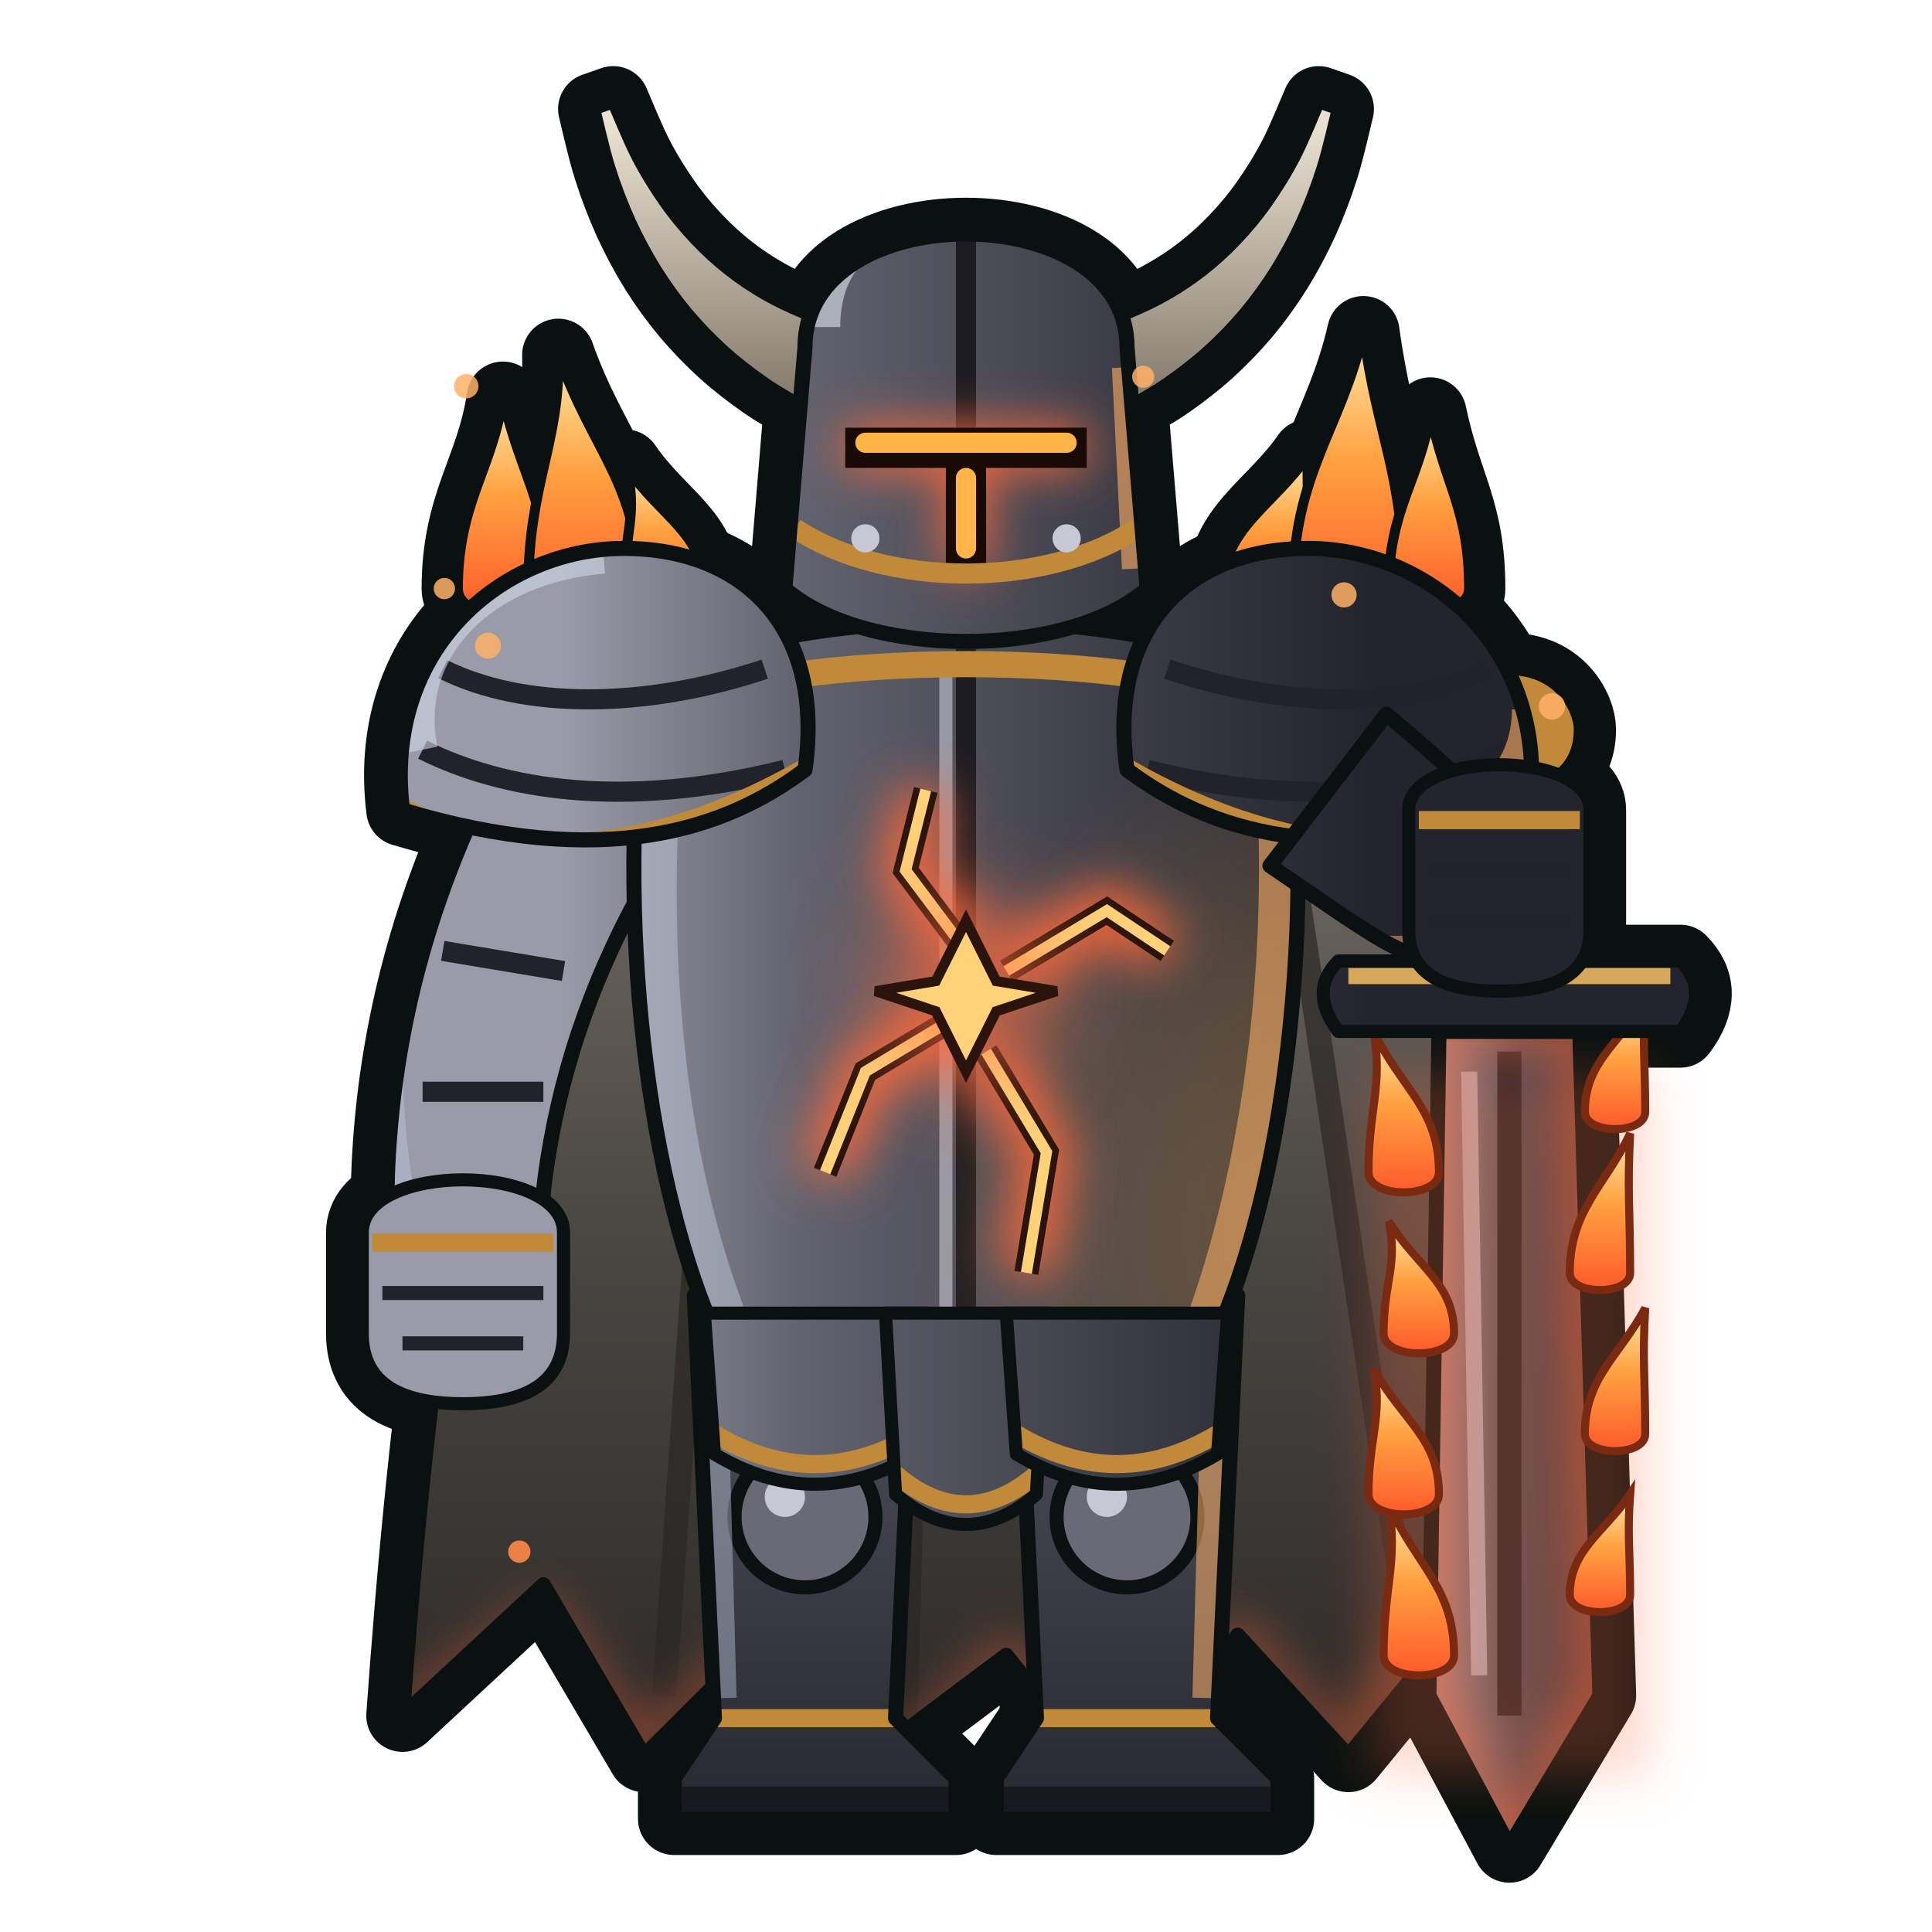
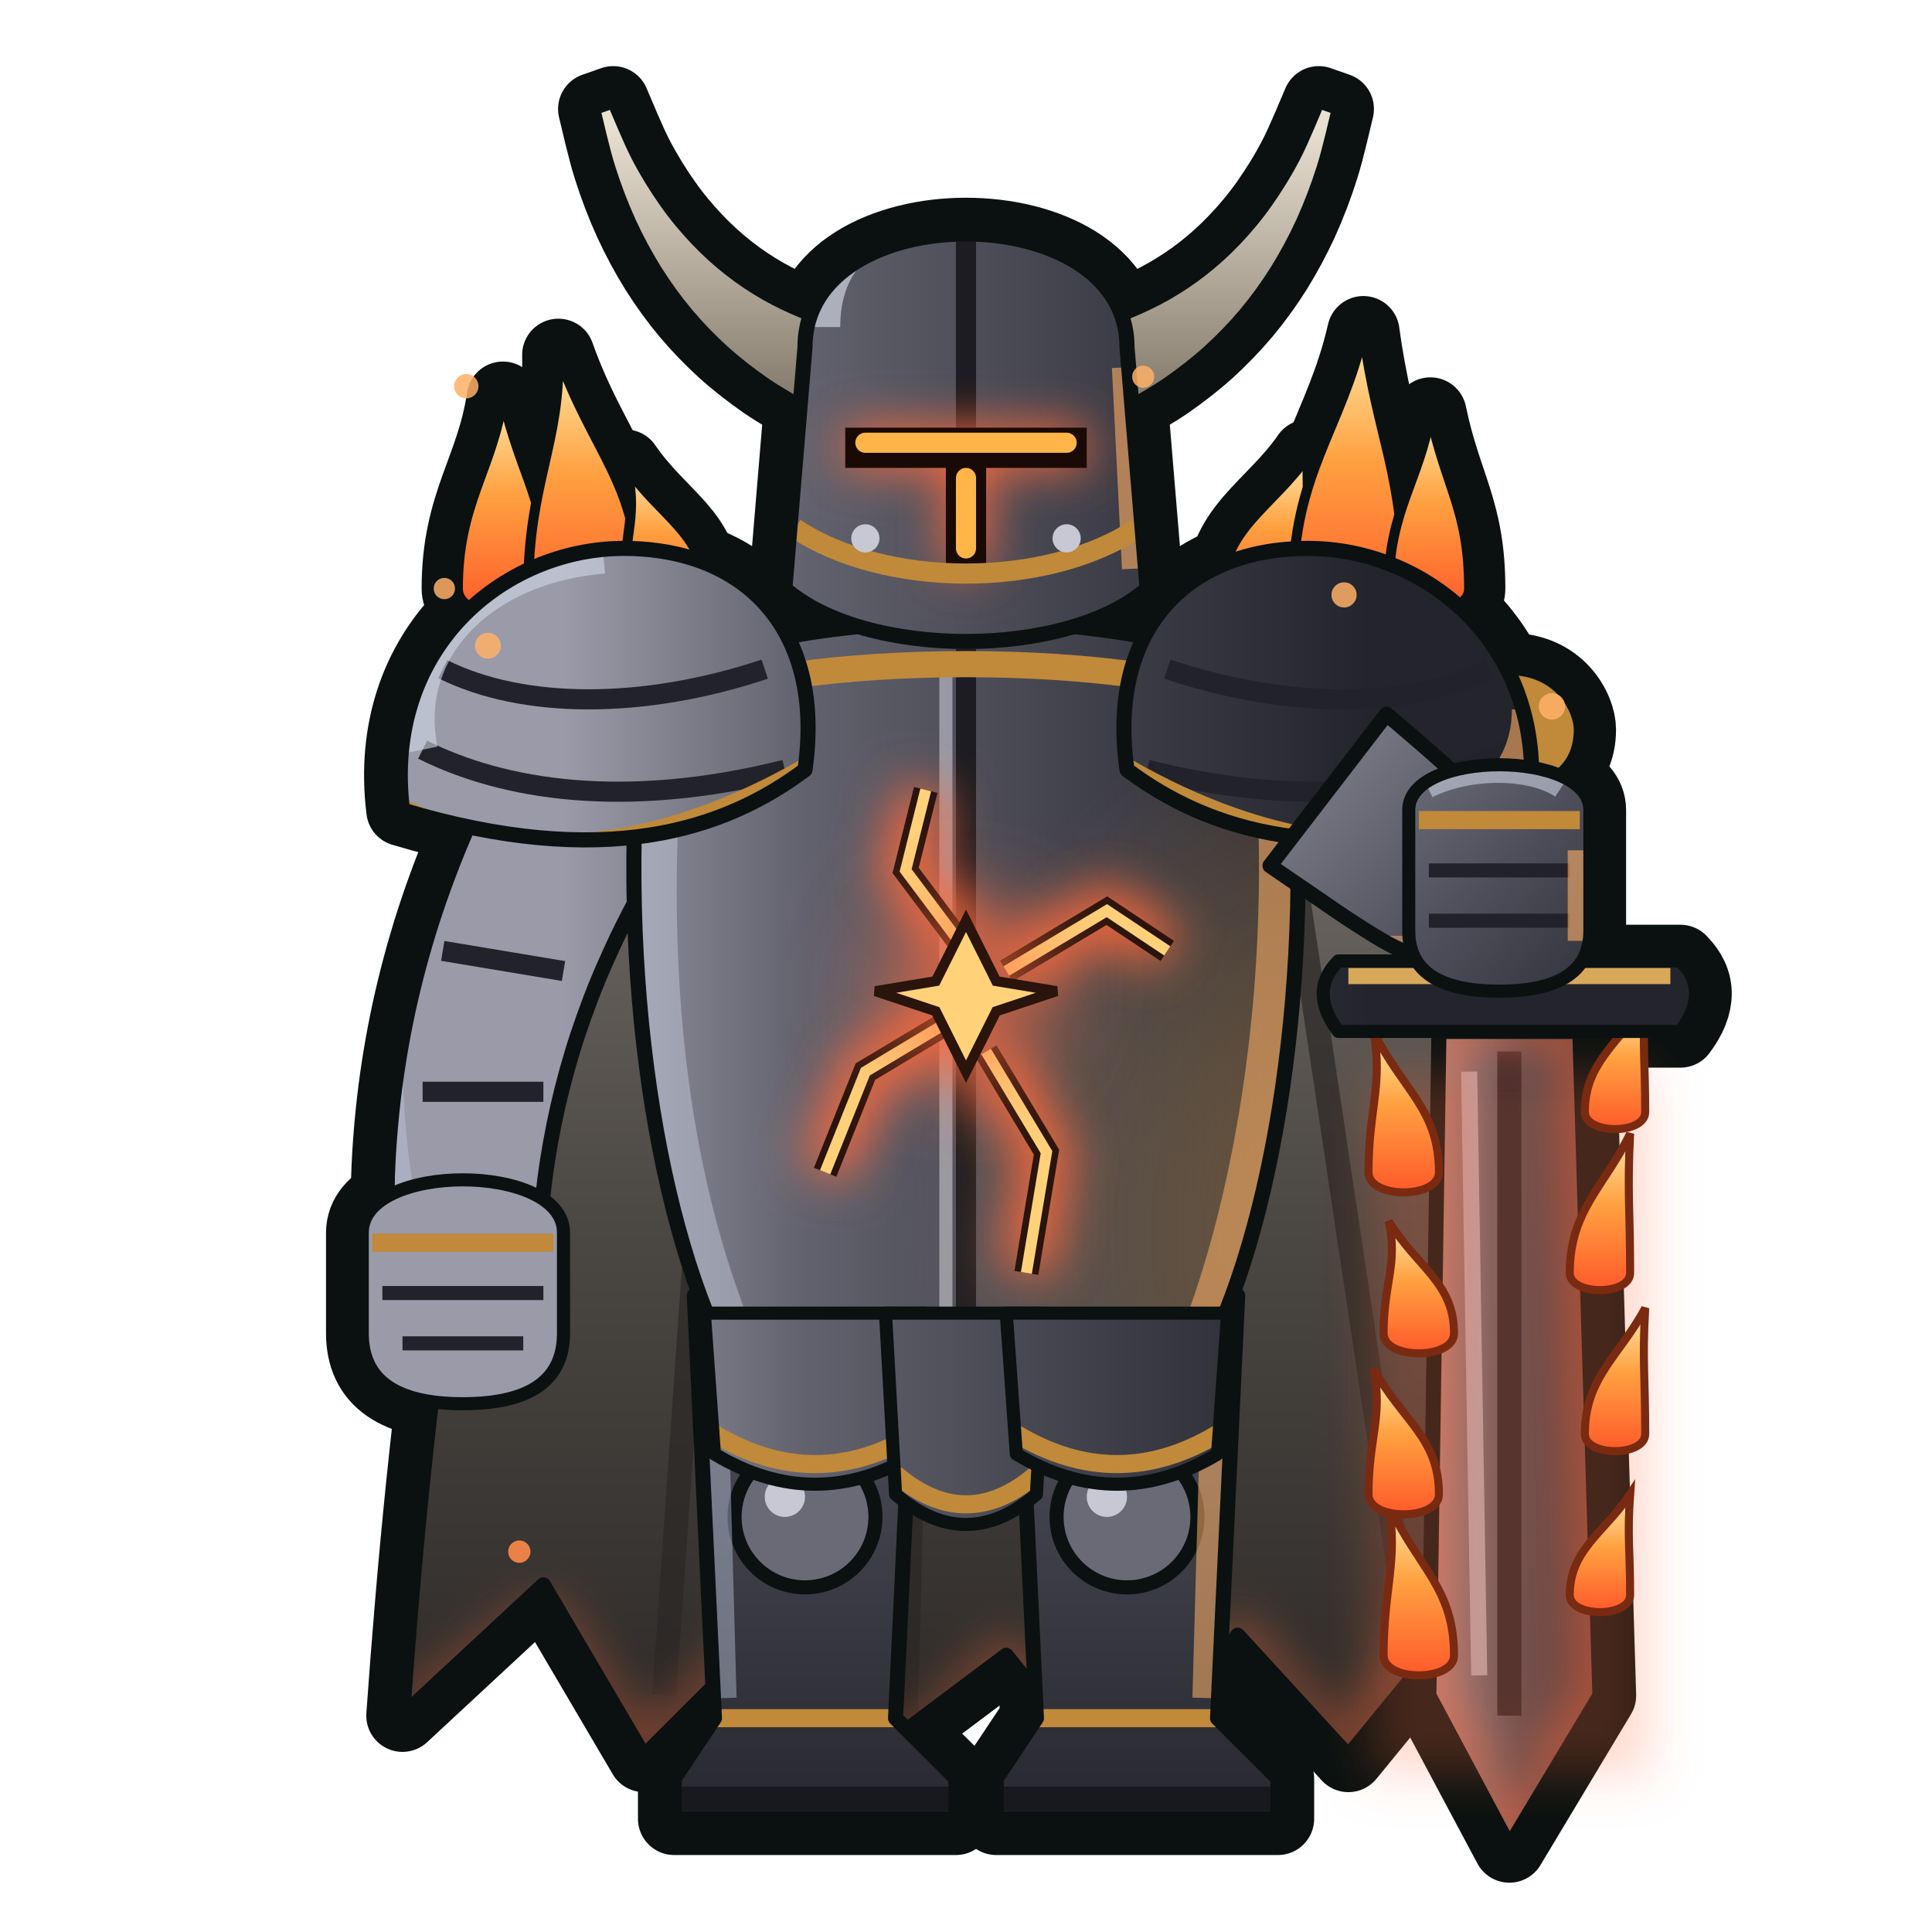
<svg xmlns="http://www.w3.org/2000/svg" viewBox="0 0 192 192" width="192" height="192">
  <defs>
    <linearGradient id="ba1-iron" gradientUnits="userSpaceOnUse" x1="56" y1="0" x2="136" y2="0">
      <stop offset="0" stop-color="#9a9aa8" />
      <stop offset="0.3" stop-color="#62626e" />
      <stop offset="0.7" stop-color="#3c3c46" />
      <stop offset="1" stop-color="#24242c" />
    </linearGradient>
    <linearGradient id="ba1-ironv" gradientUnits="userSpaceOnUse" x1="0" y1="120" x2="0" y2="182">
      <stop offset="0" stop-color="#5a5a66" />
      <stop offset="1" stop-color="#26262e" />
+     </linearGradient>
+     <linearGradient id="ba1-gaunt" gradientUnits="userSpaceOnUse" x1="132" y1="72" x2="160" y2="98">
+       <stop offset="0" stop-color="#7a7a86" />
+       <stop offset="0.55" stop-color="#4e4e5a" />
+       <stop offset="1" stop-color="#2e2e38" />
    </linearGradient>
    <linearGradient id="ba1-cloak" gradientUnits="userSpaceOnUse" x1="0" y1="60" x2="0" y2="176">
      <stop offset="0" stop-color="#7c7772" />
      <stop offset="0.5" stop-color="#4c4844" />
      <stop offset="1" stop-color="#2a2725" />
    </linearGradient>
    <linearGradient id="ba1-blade" gradientUnits="userSpaceOnUse" x1="142" y1="0" x2="160" y2="0">
      <stop offset="0" stop-color="#8c8c98" />
      <stop offset="0.5" stop-color="#4a4a54" />
      <stop offset="1" stop-color="#2a2a32" />
    </linearGradient>
    <linearGradient id="ba1-fire" gradientUnits="userSpaceOnUse" x1="0" y1="0" x2="0" y2="-1">
      <stop offset="0" stop-color="#ff6b3d" />
      <stop offset="0.6" stop-color="#ffa040" />
      <stop offset="1" stop-color="#ffe08a" />
    </linearGradient>
    <linearGradient id="ba1-horn" gradientUnits="userSpaceOnUse" x1="0" y1="10" x2="0" y2="40">
      <stop offset="0" stop-color="#e8e0d0" />
      <stop offset="1" stop-color="#7a7062" />
    </linearGradient>
    <radialGradient id="ba1-warm" gradientUnits="userSpaceOnUse" cx="150" cy="120" r="60">
      <stop offset="0" stop-color="#ffb547" stop-opacity="0.45" />
      <stop offset="1" stop-color="#ffb547" stop-opacity="0" />
    </radialGradient>
    <filter id="ba1-glow" x="-60%" y="-60%" width="220%" height="220%">
      <feGaussianBlur stdDeviation="2.4" />
    </filter>
    <filter id="ba1-glow2" x="-60%" y="-60%" width="220%" height="220%">
      <feGaussianBlur stdDeviation="5" />
    </filter>
    <linearGradient id="ba1-fl" x1="0" y1="1" x2="0" y2="0">
      <stop offset="0" stop-color="#ff5a2a" />
      <stop offset="0.55" stop-color="#ffa040" />
      <stop offset="1" stop-color="#ffe9a8" />
    </linearGradient>
  </defs>
  <g>
    <path d="M 58 66 L 134 66 C 146 100 150 140 152 166 L 143 161 L 134 172 L 123 160 L 112 177 L 100 162 L 88 171 L 76 160 L 64 172 L 54 155 L 40 168 C 42 140 46 100 58 66 Z" transform="translate(0 2.5) rotate(0 96 170)" fill="#0a1110" stroke="#0a1110" stroke-width="7.2" stroke-linejoin="round" stroke-linecap="round" />
    <path d="M 143 100 L 157 100 L 159 166 L 150 181 L 142 166 Z" transform="translate(0 2.5) rotate(0 96 170)" fill="#0a1110" stroke="#0a1110" stroke-width="7.2" stroke-linejoin="round" stroke-linecap="round" />
    <path d="M 133 93 L 167 93 Q 170 96 167 100 L 133 100 Q 130 96 133 93 Z" transform="translate(0 2.5) rotate(0 96 170)" fill="#0a1110" stroke="#0a1110" stroke-width="7.2" stroke-linejoin="round" stroke-linecap="round" />
    <path d="M 147 74 L 153 74 L 153 93 L 147 93 Z" transform="translate(0 2.5) rotate(0 96 170)" fill="#0a1110" stroke="#0a1110" stroke-width="7.2" stroke-linejoin="round" stroke-linecap="round" />
    <path d="M 150 64 C 155 64 157 68 157 70 C 157 74 154 76 150 76 C 146 76 143 74 143 70 C 143 68 145 64 150 64 Z" transform="translate(0 2.5) rotate(0 96 170)" fill="#0a1110" stroke="#0a1110" stroke-width="7.2" stroke-linejoin="round" stroke-linecap="round" />
    <path d="M 69 128 L 91 128 L 89 170 L 95 176 L 95 180 L 67 180 L 67 176 L 71 170 Z" transform="translate(0 0.75)" fill="#0a1110" stroke="#0a1110" stroke-width="7.2" stroke-linejoin="round" stroke-linecap="round" />
    <path d="M 101 128 L 123 128 L 121 170 L 127 176 L 127 180 L 99 180 L 99 176 L 103 170 Z" transform="translate(0 0.75)" fill="#0a1110" stroke="#0a1110" stroke-width="7.2" stroke-linejoin="round" stroke-linecap="round" />
    <path d="M 51.72 69.34 C 50.99 70.76 48.64 74.96 47.31 77.87 C 45.97 80.78 44.74 83.82 43.7 86.79 C 42.66 89.76 41.79 92.73 41.07 95.69 C 40.35 98.65 39.79 101.6 39.37 104.54 C 38.95 107.48 38.68 110.46 38.54 113.31 C 38.4 116.17 38.51 120.28 38.51 121.68 L 53.49 122.32 C 53.6 121.05 53.82 117.16 54.15 114.69 C 54.47 112.21 54.9 109.86 55.44 107.46 C 55.99 105.06 56.64 102.69 57.43 100.31 C 58.22 97.94 59.11 95.57 60.16 93.21 C 61.2 90.85 62.32 88.55 63.67 86.13 C 65.03 83.71 67.51 79.91 68.28 78.66 Z" transform="translate(0 2.5) rotate(0 96 170)" fill="#0a1110" stroke="#0a1110" stroke-width="7.2" stroke-linejoin="round" stroke-linecap="round" />
    <path d="M 36 120 C 36 113 56 113 56 120 L 56 130 Q 56 137 46 137 Q 36 137 36 130 Z" transform="translate(0 2.5) rotate(0 96 170)" fill="#0a1110" stroke="#0a1110" stroke-width="7.2" stroke-linejoin="round" stroke-linecap="round" />
    <path d="M 64 66 C 61 92 65 118 72 132 L 120 132 C 127 118 131 92 128 66 C 116 57 76 57 64 66 Z" transform="translate(0 2.5) rotate(0 96 170)" fill="#0a1110" stroke="#0a1110" stroke-width="7.2" stroke-linejoin="round" stroke-linecap="round" />
    <path d="M 70 128 L 92 128 L 91 142 Q 81 148 71 142 Z" transform="translate(0 2.5) rotate(0 96 170)" fill="#0a1110" stroke="#0a1110" stroke-width="7.2" stroke-linejoin="round" stroke-linecap="round" />
    <path d="M 88 128 L 104 128 L 103 146 Q 96 152 89 146 Z" transform="translate(0 2.5) rotate(0 96 170)" fill="#0a1110" stroke="#0a1110" stroke-width="7.2" stroke-linejoin="round" stroke-linecap="round" />
    <path d="M 100 128 L 122 128 L 121 142 Q 111 148 101 142 Z" transform="translate(0 2.5) rotate(0 96 170)" fill="#0a1110" stroke="#0a1110" stroke-width="7.2" stroke-linejoin="round" stroke-linecap="round" />
    <path d="M 45.5 56 C 45.5 47.46 48.91 44.24 49.98 37.03 C 51.79 44.99 54.5 47.46 54.5 56 C 54.5 59.42 45.5 59.42 45.5 56 Z" transform="translate(0 2.5) rotate(0 96 170)" fill="#0a1110" stroke="#0a1110" stroke-width="7.2" stroke-linejoin="round" stroke-linecap="round" />
    <path d="M 52.5 56 C 52.5 45.54 55.68 41.6 55.49 32.77 C 58.94 42.52 63.5 45.54 63.5 56 C 63.5 60.18 52.5 60.18 52.5 56 Z" transform="translate(0 2.5) rotate(0 96 170)" fill="#0a1110" stroke="#0a1110" stroke-width="7.2" stroke-linejoin="round" stroke-linecap="round" />
    <path d="M 62 56 C 62 50.5 63.5 48.42 62.15 43.78 C 65.67 48.91 70 50.5 70 56 C 70 59.04 62 59.04 62 56 Z" transform="translate(0 2.5) rotate(0 96 170)" fill="#0a1110" stroke="#0a1110" stroke-width="7.2" stroke-linejoin="round" stroke-linecap="round" />
    <path d="M 121.5 56 C 121.5 50.05 126.51 47.8 129.98 42.78 C 129.79 48.33 130.5 50.05 130.5 56 C 130.5 59.42 121.5 59.42 121.5 56 Z" transform="translate(0 2.5) rotate(0 96 170)" fill="#0a1110" stroke="#0a1110" stroke-width="7.2" stroke-linejoin="round" stroke-linecap="round" />
    <path d="M 128.5 56 C 128.5 44.53 133.28 40.2 135.49 30.52 C 136.94 41.22 139.5 44.53 139.5 56 C 139.5 60.18 128.5 60.18 128.5 56 Z" transform="translate(0 2.5) rotate(0 96 170)" fill="#0a1110" stroke="#0a1110" stroke-width="7.2" stroke-linejoin="round" stroke-linecap="round" />
    <path d="M 138 56 C 138 48.17 141.1 45.21 142.15 38.6 C 143.67 45.91 146 48.17 146 56 C 146 59.04 138 59.04 138 56 Z" transform="translate(0 2.5) rotate(0 96 170)" fill="#0a1110" stroke="#0a1110" stroke-width="7.2" stroke-linejoin="round" stroke-linecap="round" />
    <path d="M 40 78 C 38 62 50 52 62 52 C 74 52 82 60 80 74 C 72 80 60 84 40 78 Z" transform="translate(0 2.5) rotate(0 96 170)" fill="#0a1110" stroke="#0a1110" stroke-width="7.2" stroke-linejoin="round" stroke-linecap="round" />
    <path d="M 152 78 C 154 62 142 52 130 52 C 118 52 110 60 112 74 C 120 80 132 84 152 78 Z" transform="translate(0 2.5) rotate(0 96 170)" fill="#0a1110" stroke="#0a1110" stroke-width="7.2" stroke-linejoin="round" stroke-linecap="round" />
    <path d="M 126.21 83.53 C 126.97 84.05 129.33 85.68 130.74 86.63 C 132.15 87.59 133.36 88.45 134.65 89.27 C 135.94 90.09 137.12 90.88 138.48 91.56 C 139.83 92.24 141.46 92.98 142.8 93.36 C 144.13 93.74 145.88 93.78 146.5 93.86 L 149.5 78.14 C 149.31 78.07 148.69 77.93 148.34 77.71 C 147.99 77.5 147.93 77.32 147.41 76.86 C 146.89 76.4 146.13 75.75 145.22 74.95 C 144.31 74.15 143.2 73.14 141.97 72.06 C 140.73 70.97 138.48 69.07 137.79 68.47 Z" transform="translate(0 2.5) rotate(0 96 170)" fill="#0a1110" stroke="#0a1110" stroke-width="7.2" stroke-linejoin="round" stroke-linecap="round" />
    <path d="M 140 78 C 140 72 158 72 158 78 L 158 90 Q 158 96 149 96 Q 140 96 140 90 Z" transform="translate(0 2.5) rotate(0 96 170)" fill="#0a1110" stroke="#0a1110" stroke-width="7.2" stroke-linejoin="round" stroke-linecap="round" />
    <path d="M 83.92 29.93 C 83.23 29.7 81.09 29.07 79.78 28.54 C 78.47 28 77.27 27.43 76.06 26.74 C 74.84 26.04 73.66 25.26 72.51 24.36 C 71.36 23.46 70.25 22.46 69.18 21.33 C 68.11 20.21 67.07 18.97 66.1 17.59 C 65.13 16.21 64.2 14.72 63.34 13.07 C 62.48 11.41 61.34 8.57 60.94 7.67 L 59.06 8.33 C 59.31 9.31 59.97 12.34 60.57 14.21 C 61.16 16.08 61.85 17.87 62.62 19.57 C 63.4 21.26 64.26 22.86 65.2 24.37 C 66.15 25.88 67.18 27.3 68.29 28.63 C 69.41 29.96 70.61 31.2 71.87 32.35 C 73.14 33.5 74.54 34.58 75.9 35.53 C 77.27 36.49 79.38 37.65 80.08 38.07 Z" transform="translate(0 2.5) rotate(0 96 170)" fill="#0a1110" stroke="#0a1110" stroke-width="7.2" stroke-linejoin="round" stroke-linecap="round" />
    <path d="M 111.92 38.07 C 112.62 37.65 114.73 36.49 116.1 35.53 C 117.46 34.58 118.86 33.5 120.13 32.35 C 121.39 31.2 122.59 29.96 123.71 28.63 C 124.82 27.3 125.85 25.88 126.8 24.37 C 127.74 22.86 128.6 21.26 129.38 19.57 C 130.15 17.87 130.84 16.08 131.43 14.21 C 132.03 12.34 132.69 9.31 132.94 8.33 L 131.06 7.67 C 130.66 8.57 129.52 11.41 128.66 13.07 C 127.8 14.72 126.87 16.21 125.9 17.59 C 124.93 18.97 123.89 20.21 122.82 21.33 C 121.75 22.46 120.64 23.46 119.49 24.36 C 118.34 25.26 117.16 26.04 115.94 26.74 C 114.73 27.43 113.53 28 112.22 28.54 C 110.91 29.07 108.77 29.7 108.08 29.93 Z" transform="translate(0 2.5) rotate(0 96 170)" fill="#0a1110" stroke="#0a1110" stroke-width="7.2" stroke-linejoin="round" stroke-linecap="round" />
    <path d="M 80 32 C 80 17 112 17 112 32 L 114 56 C 106 63 86 63 78 56 Z" transform="translate(0 2.5) rotate(0 96 170)" fill="#0a1110" stroke="#0a1110" stroke-width="7.2" stroke-linejoin="round" stroke-linecap="round" />
  </g>
  <g>
    <g transform="translate(0 2.5) rotate(0 96 170)">
      <path d="M 58 66 L 134 66 C 146 100 150 140 152 166 L 143 161 L 134 172 L 123 160 L 112 177 L 100 162 L 88 171 L 76 160 L 64 172 L 54 155 L 40 168 C 42 140 46 100 58 66 Z" fill="url(#ba1-cloak)" />
      <clipPath id="ba1-c0">
        <path d="M 58 66 L 134 66 C 146 100 150 140 152 166 L 143 161 L 134 172 L 123 160 L 112 177 L 100 162 L 88 171 L 76 160 L 64 172 L 54 155 L 40 168 C 42 140 46 100 58 66 Z" />
      </clipPath>
      <g clip-path="url(#ba1-c0)">
        <path d="M 72 80 L 66 166 M 92 84 L 90 170 M 114 84 L 118 168 M 128 80 L 140 160" fill="none" stroke="#2a2725" stroke-width="2.4" opacity="0.7" />
        <path d="M 40 168 L 54 158 L 64 172 L 76 160 L 88 174 L 100 162 L 112 174 L 123 160 L 134 172 L 143 158 L 152 166" fill="none" stroke="#ff6b3d" stroke-width="2.6" opacity="0.55" filter="url(#ba1-glow)" />
        <circle cx="44.41" cy="169.81" r="1.68" fill="#ff8a4a" opacity="0.9" />
        <circle cx="125.51" cy="170.16" r="1.88" fill="#ff8a4a" opacity="0.9" />
        <circle cx="103.21" cy="152.45" r="1.36" fill="#ff8a4a" opacity="0.9" />
        <circle cx="73.24" cy="152.96" r="1.22" fill="#ff8a4a" opacity="0.9" />
        <circle cx="76.62" cy="157.05" r="2" fill="#ff8a4a" opacity="0.9" />
        <circle cx="83.5" cy="155.41" r="2.1" fill="#ff8a4a" opacity="0.9" />
        <circle cx="53.49" cy="160.74" r="1.12" fill="#ff8a4a" opacity="0.9" />
        <circle cx="51.61" cy="151.7" r="1.11" fill="#ff8a4a" opacity="0.9" />
        <circle cx="140.68" cy="171.81" r="1" fill="#ff8a4a" opacity="0.9" />
      </g>
      <path d="M 58 66 L 134 66 C 146 100 150 140 152 166 L 143 161 L 134 172 L 123 160 L 112 177 L 100 162 L 88 171 L 76 160 L 64 172 L 54 155 L 40 168 C 42 140 46 100 58 66 Z" fill="none" stroke="#0a1110" stroke-width="1.5" stroke-linejoin="round" stroke-linecap="round" />
    </g>
    <g transform="translate(0 2.5) rotate(0 96 170)">
      <path d="M 143 100 L 157 100 L 159 166 L 150 181 L 142 166 Z" fill="url(#ba1-blade)" />
      <clipPath id="ba1-c1">
        <path d="M 143 100 L 157 100 L 159 166 L 150 181 L 142 166 Z" />
      </clipPath>
      <g clip-path="url(#ba1-c1)">
        <path d="M 150 102 L 150 168" stroke="#22222a" stroke-width="2.4" />
        <path d="M 146 104 L 147 164" stroke="#c8c8d4" stroke-width="1.6" opacity="0.7" />
        <path d="M 143 100 L 157 100 L 159 166 L 150 181 L 142 166 Z" fill="none" stroke="#ff6b3d" stroke-width="3" opacity="0.8" filter="url(#ba1-glow)" />
      </g>
      <path d="M 143 100 L 157 100 L 159 166 L 150 181 L 142 166 Z" fill="none" stroke="#0a1110" stroke-width="1.5" stroke-linejoin="round" stroke-linecap="round" />
      <g filter="url(#ba1-glow)" opacity="0.7">
        <rect x="136" y="104" width="28" height="70" fill="#ff6b3d" opacity="0.35" />
      </g>
      <path d="M 137.5 162 C 137.5 155.26 138.96 152.71 138 147.02 C 140.9 153.31 144.5 155.26 144.5 162 C 144.5 164.66 137.5 164.66 137.5 162 Z" fill="url(#ba1-fl)" stroke="#7a2a10" stroke-width="0.8" />
      <path d="M 156 156 C 156 151.49 159.48 149.79 162 145.98 C 161.7 150.19 162 151.49 162 156 C 162 158.28 156 158.28 156 156 Z" fill="url(#ba1-fl)" stroke="#7a2a10" stroke-width="0.8" />
      <path d="M 136 146 C 136 140.38 137.46 138.26 136.5 133.51 C 139.4 138.76 143 140.38 143 146 C 143 148.66 136 148.66 136 146 Z" fill="url(#ba1-fl)" stroke="#7a2a10" stroke-width="0.8" />
      <path d="M 157.5 140 C 157.5 134.37 160.98 132.24 163.5 127.49 C 163.2 132.74 163.5 134.37 163.5 140 C 163.5 142.28 157.5 142.28 157.5 140 Z" fill="url(#ba1-fl)" stroke="#7a2a10" stroke-width="0.8" />
      <path d="M 137.5 130 C 137.5 124.98 138.96 123.09 138 118.85 C 140.9 123.53 144.5 124.98 144.5 130 C 144.5 132.66 137.5 132.66 137.5 130 Z" fill="url(#ba1-fl)" stroke="#7a2a10" stroke-width="0.8" />
      <path d="M 156 124 C 156 117.77 159.48 115.41 162 110.15 C 161.7 115.97 162 117.77 162 124 C 162 126.28 156 126.28 156 124 Z" fill="url(#ba1-fl)" stroke="#7a2a10" stroke-width="0.8" />
      <path d="M 136 114 C 136 107.71 137.46 105.33 136.5 100.01 C 139.4 105.89 143 107.71 143 114 C 143 116.66 136 116.66 136 114 Z" fill="url(#ba1-fl)" stroke="#7a2a10" stroke-width="0.8" />
      <path d="M 157.5 108 C 157.5 103.04 160.98 101.17 163.5 96.99 C 163.2 101.61 163.5 103.04 163.5 108 C 163.5 110.28 157.5 110.28 157.5 108 Z" fill="url(#ba1-fl)" stroke="#7a2a10" stroke-width="0.8" />
    </g>
    <g transform="translate(0 2.5) rotate(0 96 170)">
      <path d="M 133 93 L 167 93 Q 170 96 167 100 L 133 100 Q 130 96 133 93 Z" fill="url(#ba1-iron)" />
      <clipPath id="ba1-c2">
        <path d="M 133 93 L 167 93 Q 170 96 167 100 L 133 100 Q 130 96 133 93 Z" />
      </clipPath>
      <g clip-path="url(#ba1-c2)">
        <path d="M 134 94.5 L 166 94.5" stroke="#d8a85a" stroke-width="1.6" />
      </g>
      <path d="M 133 93 L 167 93 Q 170 96 167 100 L 133 100 Q 130 96 133 93 Z" fill="none" stroke="#0a1110" stroke-width="1.3" stroke-linejoin="round" stroke-linecap="round" />
    </g>
    <g transform="translate(0 2.5) rotate(0 96 170)">
      <path d="M 147 74 L 153 74 L 153 93 L 147 93 Z" fill="#4a3226" />
      <clipPath id="ba1-c3">
        <path d="M 147 74 L 153 74 L 153 93 L 147 93 Z" />
      </clipPath>
      <g clip-path="url(#ba1-c3)">
        <path d="M 147 78 L 153 80 M 147 84 L 153 86 M 147 90 L 153 92" stroke="#2a1a12" stroke-width="1.2" />
      </g>
      <path d="M 147 74 L 153 74 L 153 93 L 147 93 Z" fill="none" stroke="#0a1110" stroke-width="1.1" stroke-linejoin="round" stroke-linecap="round" />
    </g>
    <g transform="translate(0 2.5) rotate(0 96 170)">
      <path d="M 150 64 C 155 64 157 68 157 70 C 157 74 154 76 150 76 C 146 76 143 74 143 70 C 143 68 145 64 150 64 Z" fill="#c08a3a" />
      <clipPath id="ba1-c4">
        <path d="M 150 64 C 155 64 157 68 157 70 C 157 74 154 76 150 76 C 146 76 143 74 143 70 C 143 68 145 64 150 64 Z" />
      </clipPath>
      <g clip-path="url(#ba1-c4)">
        <circle cx="148" cy="68" r="2" fill="#ffe08a" />
      </g>
      <path d="M 150 64 C 155 64 157 68 157 70 C 157 74 154 76 150 76 C 146 76 143 74 143 70 C 143 68 145 64 150 64 Z" fill="none" stroke="#0a1110" stroke-width="1.2" stroke-linejoin="round" stroke-linecap="round" />
    </g>
    <g transform="translate(0 0.75)">
      <path d="M 69 128 L 91 128 L 89 170 L 95 176 L 95 180 L 67 180 L 67 176 L 71 170 Z" fill="url(#ba1-ironv)" />
      <clipPath id="ba1-c5">
        <path d="M 69 128 L 91 128 L 89 170 L 95 176 L 95 180 L 67 180 L 67 176 L 71 170 Z" />
      </clipPath>
      <g clip-path="url(#ba1-c5)">
        <circle cx="80" cy="150" r="7" fill="#6a6a76" stroke="#0a1110" stroke-width="1.4" />
        <circle cx="78" cy="148" r="2" fill="#c8c8d4" />
        <path d="M 71 170 L 89 170" stroke="#c08a3a" stroke-width="1.8" />
        <path d="M 67 178 L 95 178" stroke="#14141a" stroke-width="2.4" opacity="0.8" />
        <path d="M 71 132 L 72 168" stroke="#b8c4d8" stroke-width="2.4" opacity="0.45" />
      </g>
      <path d="M 69 128 L 91 128 L 89 170 L 95 176 L 95 180 L 67 180 L 67 176 L 71 170 Z" fill="none" stroke="#0a1110" stroke-width="1.5" stroke-linejoin="round" stroke-linecap="round" />
    </g>
    <g transform="translate(0 0.75)">
      <path d="M 101 128 L 123 128 L 121 170 L 127 176 L 127 180 L 99 180 L 99 176 L 103 170 Z" fill="url(#ba1-ironv)" />
      <clipPath id="ba1-c6">
        <path d="M 101 128 L 123 128 L 121 170 L 127 176 L 127 180 L 99 180 L 99 176 L 103 170 Z" />
      </clipPath>
      <g clip-path="url(#ba1-c6)">
        <circle cx="112" cy="150" r="7" fill="#6a6a76" stroke="#0a1110" stroke-width="1.4" />
        <circle cx="110" cy="148" r="2" fill="#c8c8d4" />
        <path d="M 103 170 L 121 170" stroke="#c08a3a" stroke-width="1.8" />
        <path d="M 99 178 L 127 178" stroke="#14141a" stroke-width="2.4" opacity="0.8" />
        <path d="M 121 132 L 120 168" stroke="#ffb067" stroke-width="3" opacity="0.55" />
      </g>
      <path d="M 101 128 L 123 128 L 121 170 L 127 176 L 127 180 L 99 180 L 99 176 L 103 170 Z" fill="none" stroke="#0a1110" stroke-width="1.5" stroke-linejoin="round" stroke-linecap="round" />
    </g>
    <g transform="translate(0 2.5) rotate(0 96 170)">
      <path d="M 51.72 69.34 C 50.99 70.76 48.64 74.96 47.31 77.87 C 45.97 80.78 44.74 83.82 43.7 86.79 C 42.66 89.76 41.79 92.73 41.07 95.69 C 40.35 98.65 39.79 101.6 39.37 104.54 C 38.95 107.48 38.68 110.46 38.54 113.31 C 38.4 116.17 38.51 120.28 38.51 121.68 L 53.49 122.32 C 53.6 121.05 53.82 117.16 54.15 114.69 C 54.47 112.21 54.9 109.86 55.44 107.46 C 55.99 105.06 56.64 102.69 57.43 100.31 C 58.22 97.94 59.11 95.57 60.16 93.21 C 61.2 90.85 62.32 88.55 63.67 86.13 C 65.03 83.71 67.51 79.91 68.28 78.66 Z" fill="url(#ba1-iron)" />
      <clipPath id="ba1-c7">
        <path d="M 51.72 69.34 C 50.99 70.76 48.64 74.96 47.31 77.87 C 45.97 80.78 44.74 83.82 43.7 86.79 C 42.66 89.76 41.79 92.73 41.07 95.69 C 40.35 98.65 39.79 101.6 39.37 104.54 C 38.95 107.48 38.68 110.46 38.54 113.31 C 38.4 116.17 38.51 120.28 38.51 121.68 L 53.49 122.32 C 53.6 121.05 53.82 117.16 54.15 114.69 C 54.47 112.21 54.9 109.86 55.44 107.46 C 55.99 105.06 56.64 102.69 57.43 100.31 C 58.22 97.94 59.11 95.57 60.16 93.21 C 61.2 90.85 62.32 88.55 63.67 86.13 C 65.03 83.71 67.51 79.91 68.28 78.66 Z" />
      </clipPath>
      <g clip-path="url(#ba1-c7)">
        <path d="M 44 92 L 56 94 M 42 106 L 54 106" stroke="#22222a" stroke-width="2" />
        <path d="M 40 84 C 38 96 38 108 40 118" fill="none" stroke="#b8c4d8" stroke-width="3" opacity="0.5" />
      </g>
      <path d="M 51.72 69.34 C 50.99 70.76 48.64 74.96 47.31 77.87 C 45.97 80.78 44.74 83.82 43.7 86.79 C 42.66 89.76 41.79 92.73 41.07 95.69 C 40.35 98.65 39.79 101.6 39.37 104.54 C 38.95 107.48 38.68 110.46 38.54 113.31 C 38.4 116.17 38.51 120.28 38.51 121.68 L 53.49 122.32 C 53.6 121.05 53.82 117.16 54.15 114.69 C 54.47 112.21 54.9 109.86 55.44 107.46 C 55.99 105.06 56.64 102.69 57.43 100.31 C 58.22 97.94 59.11 95.57 60.16 93.21 C 61.2 90.85 62.32 88.55 63.67 86.13 C 65.03 83.71 67.51 79.91 68.28 78.66 Z" fill="none" stroke="#0a1110" stroke-width="1.5" stroke-linejoin="round" stroke-linecap="round" />
    </g>
    <g transform="translate(0 2.5) rotate(0 96 170)">
      <path d="M 36 120 C 36 113 56 113 56 120 L 56 130 Q 56 137 46 137 Q 36 137 36 130 Z" fill="url(#ba1-iron)" />
      <clipPath id="ba1-c8">
        <path d="M 36 120 C 36 113 56 113 56 120 L 56 130 Q 56 137 46 137 Q 36 137 36 130 Z" />
      </clipPath>
      <g clip-path="url(#ba1-c8)">
        <path d="M 38 126 L 54 126 M 40 131 L 52 131" stroke="#22222a" stroke-width="1.4" />
        <path d="M 37 121 L 55 121" stroke="#c08a3a" stroke-width="1.8" />
      </g>
      <path d="M 36 120 C 36 113 56 113 56 120 L 56 130 Q 56 137 46 137 Q 36 137 36 130 Z" fill="none" stroke="#0a1110" stroke-width="1.3" stroke-linejoin="round" stroke-linecap="round" />
    </g>
    <g transform="translate(0 2.5) rotate(0 96 170)">
      <path d="M 64 66 C 61 92 65 118 72 132 L 120 132 C 127 118 131 92 128 66 C 116 57 76 57 64 66 Z" fill="url(#ba1-iron)" />
      <clipPath id="ba1-c9">
        <path d="M 64 66 C 61 92 65 118 72 132 L 120 132 C 127 118 131 92 128 66 C 116 57 76 57 64 66 Z" />
      </clipPath>
      <g clip-path="url(#ba1-c9)">
        <path d="M 96 62 L 96 132" stroke="#1c1c22" stroke-width="2" />
        <path d="M 94 64 L 94 130" stroke="#c8c8d4" stroke-width="1.3" opacity="0.6" />
        <rect x="40" y="40" width="120" height="110" fill="url(#ba1-warm)" />
        <path d="M 66 70 C 64 92 66 112 72 128" fill="none" stroke="#c8d0e0" stroke-width="4" opacity="0.45" />
        <path d="M 127 70 C 129 92 126 114 120 130" fill="none" stroke="#ffb067" stroke-width="5" opacity="0.55" />
        <path d="M 96 92 L 90 84 L 92 76 M 96 98 L 86 104 L 82 114 M 98 102 L 104 112 L 102 124 M 100 94 L 110 88 L 116 92" fill="none" stroke="#ff6b3d" stroke-width="5" filter="url(#ba1-glow)" opacity="0.95" />
        <path d="M 96 92 L 90 84 L 92 76 M 96 98 L 86 104 L 82 114 M 98 102 L 104 112 L 102 124 M 100 94 L 110 88 L 116 92" fill="none" stroke="#2a140c" stroke-width="2.4" />
        <path d="M 96 92 L 90 84 L 92 76 M 96 98 L 86 104 L 82 114 M 98 102 L 104 112 L 102 124 M 100 94 L 110 88 L 116 92" fill="none" stroke="#ffd27a" stroke-width="1.1" />
        <circle cx="96" cy="96" r="8" fill="#ff6b3d" filter="url(#ba1-glow2)" opacity="0.8" />
        <path d="M 96 89 L 99 95 L 105 96 L 99 98 L 96 104 L 93 98 L 87 96 L 93 95 Z" fill="#ffd27a" stroke="#2a140c" stroke-width="1" />
        <path d="M 66 68 C 78 62 114 62 126 68" fill="none" stroke="#c08a3a" stroke-width="2.6" />
        <path d="M 72 130 L 120 130" stroke="#c08a3a" stroke-width="2.6" />
      </g>
      <path d="M 64 66 C 61 92 65 118 72 132 L 120 132 C 127 118 131 92 128 66 C 116 57 76 57 64 66 Z" fill="none" stroke="#0a1110" stroke-width="1.5" stroke-linejoin="round" stroke-linecap="round" />
    </g>
    <g transform="translate(0 2.5) rotate(0 96 170)">
      <path d="M 70 128 L 92 128 L 91 142 Q 81 148 71 142 Z" fill="url(#ba1-iron)" />
      <clipPath id="ba1-c10">
        <path d="M 70 128 L 92 128 L 91 142 Q 81 148 71 142 Z" />
      </clipPath>
      <g clip-path="url(#ba1-c10)">
        <path d="M 71 140 Q 81 146 91 140" fill="none" stroke="#c08a3a" stroke-width="1.8" />
      </g>
      <path d="M 70 128 L 92 128 L 91 142 Q 81 148 71 142 Z" fill="none" stroke="#0a1110" stroke-width="1.3" stroke-linejoin="round" stroke-linecap="round" />
    </g>
    <g transform="translate(0 2.5) rotate(0 96 170)">
      <path d="M 88 128 L 104 128 L 103 146 Q 96 152 89 146 Z" fill="url(#ba1-iron)" />
      <clipPath id="ba1-c11">
        <path d="M 88 128 L 104 128 L 103 146 Q 96 152 89 146 Z" />
      </clipPath>
      <g clip-path="url(#ba1-c11)">
        <path d="M 89 144 Q 96 150 103 144" fill="none" stroke="#c08a3a" stroke-width="1.8" />
      </g>
      <path d="M 88 128 L 104 128 L 103 146 Q 96 152 89 146 Z" fill="none" stroke="#0a1110" stroke-width="1.3" stroke-linejoin="round" stroke-linecap="round" />
    </g>
    <g transform="translate(0 2.5) rotate(0 96 170)">
      <path d="M 100 128 L 122 128 L 121 142 Q 111 148 101 142 Z" fill="url(#ba1-iron)" />
      <clipPath id="ba1-c12">
        <path d="M 100 128 L 122 128 L 121 142 Q 111 148 101 142 Z" />
      </clipPath>
      <g clip-path="url(#ba1-c12)">
        <path d="M 101 140 Q 111 146 121 140" fill="none" stroke="#c08a3a" stroke-width="1.8" />
      </g>
      <path d="M 100 128 L 122 128 L 121 142 Q 111 148 101 142 Z" fill="none" stroke="#0a1110" stroke-width="1.3" stroke-linejoin="round" stroke-linecap="round" />
    </g>
    <g transform="translate(0 2.5) rotate(0 96 170)">
      <path d="M 45.5 56 C 45.5 47.46 48.91 44.24 49.98 37.03 C 51.79 44.99 54.5 47.46 54.5 56 C 54.5 59.42 45.5 59.42 45.5 56 Z" fill="url(#ba1-fl)" />
      <path d="M 45.5 56 C 45.5 47.46 48.91 44.24 49.98 37.03 C 51.79 44.99 54.5 47.46 54.5 56 C 54.5 59.42 45.5 59.42 45.5 56 Z" fill="none" stroke="#0a1110" stroke-width="1" stroke-linejoin="round" stroke-linecap="round" />
    </g>
    <g transform="translate(0 2.5) rotate(0 96 170)">
      <path d="M 52.5 56 C 52.5 45.54 55.68 41.6 55.49 32.77 C 58.94 42.52 63.5 45.54 63.5 56 C 63.5 60.18 52.5 60.18 52.5 56 Z" fill="url(#ba1-fl)" />
      <path d="M 52.5 56 C 52.5 45.54 55.68 41.6 55.49 32.77 C 58.94 42.52 63.5 45.54 63.5 56 C 63.5 60.18 52.5 60.18 52.5 56 Z" fill="none" stroke="#0a1110" stroke-width="1" stroke-linejoin="round" stroke-linecap="round" />
    </g>
    <g transform="translate(0 2.5) rotate(0 96 170)">
      <path d="M 62 56 C 62 50.5 63.5 48.42 62.15 43.78 C 65.67 48.91 70 50.5 70 56 C 70 59.04 62 59.04 62 56 Z" fill="url(#ba1-fl)" />
      <path d="M 62 56 C 62 50.5 63.5 48.42 62.15 43.78 C 65.67 48.91 70 50.5 70 56 C 70 59.04 62 59.04 62 56 Z" fill="none" stroke="#0a1110" stroke-width="1" stroke-linejoin="round" stroke-linecap="round" />
    </g>
    <g transform="translate(0 2.5) rotate(0 96 170)">
      <path d="M 121.5 56 C 121.5 50.05 126.51 47.8 129.98 42.78 C 129.79 48.33 130.5 50.05 130.5 56 C 130.5 59.42 121.5 59.42 121.5 56 Z" fill="url(#ba1-fl)" />
      <path d="M 121.5 56 C 121.5 50.05 126.51 47.8 129.98 42.78 C 129.79 48.33 130.5 50.05 130.5 56 C 130.5 59.42 121.5 59.42 121.5 56 Z" fill="none" stroke="#0a1110" stroke-width="1" stroke-linejoin="round" stroke-linecap="round" />
    </g>
    <g transform="translate(0 2.5) rotate(0 96 170)">
      <path d="M 128.5 56 C 128.5 44.53 133.28 40.2 135.49 30.52 C 136.94 41.22 139.5 44.53 139.5 56 C 139.5 60.18 128.5 60.18 128.5 56 Z" fill="url(#ba1-fl)" />
      <path d="M 128.5 56 C 128.5 44.53 133.28 40.2 135.49 30.52 C 136.94 41.22 139.5 44.53 139.5 56 C 139.5 60.18 128.5 60.18 128.5 56 Z" fill="none" stroke="#0a1110" stroke-width="1" stroke-linejoin="round" stroke-linecap="round" />
    </g>
    <g transform="translate(0 2.5) rotate(0 96 170)">
      <path d="M 138 56 C 138 48.17 141.1 45.21 142.15 38.6 C 143.67 45.91 146 48.17 146 56 C 146 59.04 138 59.04 138 56 Z" fill="url(#ba1-fl)" />
      <path d="M 138 56 C 138 48.17 141.1 45.21 142.15 38.6 C 143.67 45.91 146 48.17 146 56 C 146 59.04 138 59.04 138 56 Z" fill="none" stroke="#0a1110" stroke-width="1" stroke-linejoin="round" stroke-linecap="round" />
    </g>
    <g transform="translate(0 2.5) rotate(0 96 170)">
      <path d="M 40 78 C 38 62 50 52 62 52 C 74 52 82 60 80 74 C 72 80 60 84 40 78 Z" fill="url(#ba1-iron)" />
      <clipPath id="ba1-c19">
        <path d="M 40 78 C 38 62 50 52 62 52 C 74 52 82 60 80 74 C 72 80 60 84 40 78 Z" />
      </clipPath>
      <g clip-path="url(#ba1-c19)">
        <path d="M 42 72 C 50 76 62 78 78 74 M 44 64 C 52 68 64 68 76 64" fill="none" stroke="#22222a" stroke-width="2" />
        <path d="M 42 72 C 40 62 48 54 60 53" fill="none" stroke="#d0d8e8" stroke-width="3" opacity="0.6" />
        <path d="M 40 78 C 52 84 66 82 80 74" fill="none" stroke="#c08a3a" stroke-width="2.2" />
      </g>
      <path d="M 40 78 C 38 62 50 52 62 52 C 74 52 82 60 80 74 C 72 80 60 84 40 78 Z" fill="none" stroke="#0a1110" stroke-width="1.5" stroke-linejoin="round" stroke-linecap="round" />
    </g>
    <g transform="translate(0 2.5) rotate(0 96 170)">
      <path d="M 152 78 C 154 62 142 52 130 52 C 118 52 110 60 112 74 C 120 80 132 84 152 78 Z" fill="url(#ba1-iron)" />
      <clipPath id="ba1-c20">
        <path d="M 152 78 C 154 62 142 52 130 52 C 118 52 110 60 112 74 C 120 80 132 84 152 78 Z" />
      </clipPath>
      <g clip-path="url(#ba1-c20)">
        <path d="M 150 72 C 142 76 130 78 114 74 M 148 64 C 140 68 128 68 116 64" fill="none" stroke="#22222a" stroke-width="2" />
        <path d="M 152 68 C 152 74 148 78 142 80" fill="none" stroke="#ffb067" stroke-width="3.5" opacity="0.6" />
        <path d="M 152 78 C 140 84 126 82 112 74" fill="none" stroke="#c08a3a" stroke-width="2.2" />
      </g>
      <path d="M 152 78 C 154 62 142 52 130 52 C 118 52 110 60 112 74 C 120 80 132 84 152 78 Z" fill="none" stroke="#0a1110" stroke-width="1.5" stroke-linejoin="round" stroke-linecap="round" />
    </g>
    <g transform="translate(0 2.5) rotate(0 96 170)">
-       <path d="M 126.21 83.53 C 126.97 84.05 129.33 85.68 130.74 86.63 C 132.15 87.59 133.36 88.45 134.65 89.27 C 135.94 90.09 137.12 90.88 138.48 91.56 C 139.83 92.24 141.46 92.98 142.8 93.36 C 144.13 93.74 145.88 93.78 146.5 93.86 L 149.5 78.14 C 149.31 78.07 148.69 77.93 148.34 77.71 C 147.99 77.5 147.93 77.32 147.41 76.86 C 146.89 76.4 146.13 75.75 145.22 74.95 C 144.31 74.15 143.2 73.14 141.97 72.06 C 140.73 70.97 138.48 69.07 137.79 68.47 Z" fill="url(#ba1-iron)" />
+       <path d="M 126.21 83.53 C 126.97 84.05 129.33 85.68 130.74 86.63 C 132.15 87.59 133.36 88.45 134.65 89.27 C 135.94 90.09 137.12 90.88 138.48 91.56 C 139.83 92.24 141.46 92.98 142.8 93.36 C 144.13 93.74 145.88 93.78 146.5 93.86 L 149.5 78.14 C 149.31 78.07 148.69 77.93 148.34 77.71 C 147.99 77.5 147.93 77.32 147.41 76.86 C 146.89 76.4 146.13 75.75 145.22 74.95 C 144.31 74.15 143.2 73.14 141.97 72.06 C 140.73 70.97 138.48 69.07 137.79 68.47 Z" fill="url(#ba1-gaunt)" />
      <clipPath id="ba1-c21">
        <path d="M 126.21 83.53 C 126.97 84.05 129.33 85.68 130.74 86.63 C 132.15 87.59 133.36 88.45 134.65 89.27 C 135.94 90.09 137.12 90.88 138.48 91.56 C 139.83 92.24 141.46 92.98 142.8 93.36 C 144.13 93.74 145.88 93.78 146.5 93.86 L 149.5 78.14 C 149.31 78.07 148.69 77.93 148.34 77.71 C 147.99 77.5 147.93 77.32 147.41 76.86 C 146.89 76.4 146.13 75.75 145.22 74.95 C 144.31 74.15 143.2 73.14 141.97 72.06 C 140.73 70.97 138.48 69.07 137.79 68.47 Z" />
      </clipPath>
      <g clip-path="url(#ba1-c21)">
        <path d="M 136 92 L 150 92" stroke="#ffb067" stroke-width="3" opacity="0.5" />
      </g>
      <path d="M 126.21 83.53 C 126.97 84.05 129.33 85.68 130.74 86.63 C 132.15 87.59 133.36 88.45 134.65 89.27 C 135.94 90.09 137.12 90.88 138.48 91.56 C 139.83 92.24 141.46 92.98 142.8 93.36 C 144.13 93.74 145.88 93.78 146.5 93.86 L 149.5 78.14 C 149.31 78.07 148.69 77.93 148.34 77.71 C 147.99 77.5 147.93 77.32 147.41 76.86 C 146.89 76.4 146.13 75.75 145.22 74.95 C 144.31 74.15 143.2 73.14 141.97 72.06 C 140.73 70.97 138.48 69.07 137.79 68.47 Z" fill="none" stroke="#0a1110" stroke-width="1.5" stroke-linejoin="round" stroke-linecap="round" />
    </g>
    <g transform="translate(0 2.5) rotate(0 96 170)">
-       <path d="M 140 78 C 140 72 158 72 158 78 L 158 90 Q 158 96 149 96 Q 140 96 140 90 Z" fill="url(#ba1-iron)" />
+       <path d="M 140 78 C 140 72 158 72 158 78 L 158 90 Q 158 96 149 96 Q 140 96 140 90 Z" fill="url(#ba1-gaunt)" />
      <clipPath id="ba1-c22">
        <path d="M 140 78 C 140 72 158 72 158 78 L 158 90 Q 158 96 149 96 Q 140 96 140 90 Z" />
      </clipPath>
      <g clip-path="url(#ba1-c22)">
        <path d="M 142 84 L 156 84 M 142 89 L 156 89" stroke="#22222a" stroke-width="1.4" />
        <path d="M 141 79 L 157 79" stroke="#c08a3a" stroke-width="1.8" />
+         <path d="M 157 82 L 157 91" stroke="#ffb067" stroke-width="2.4" opacity="0.6" />
+         <path d="M 142 76 C 146 74 152 74 155 76" fill="none" stroke="#c8d0e0" stroke-width="1.6" opacity="0.6" />
      </g>
      <path d="M 140 78 C 140 72 158 72 158 78 L 158 90 Q 158 96 149 96 Q 140 96 140 90 Z" fill="none" stroke="#0a1110" stroke-width="1.3" stroke-linejoin="round" stroke-linecap="round" />
    </g>
    <g transform="translate(0 2.5) rotate(0 96 170)">
      <path d="M 83.92 29.93 C 83.23 29.7 81.09 29.07 79.78 28.54 C 78.47 28 77.27 27.43 76.06 26.74 C 74.84 26.04 73.66 25.26 72.51 24.36 C 71.36 23.46 70.25 22.46 69.18 21.33 C 68.11 20.21 67.07 18.97 66.1 17.59 C 65.13 16.21 64.2 14.72 63.34 13.07 C 62.48 11.41 61.34 8.57 60.94 7.67 L 59.06 8.33 C 59.31 9.31 59.97 12.34 60.57 14.21 C 61.16 16.08 61.85 17.87 62.62 19.57 C 63.4 21.26 64.26 22.86 65.2 24.37 C 66.15 25.88 67.18 27.3 68.29 28.63 C 69.41 29.96 70.61 31.2 71.87 32.35 C 73.14 33.5 74.54 34.58 75.9 35.53 C 77.27 36.49 79.38 37.65 80.08 38.07 Z" fill="url(#ba1-horn)" />
      <path d="M 83.92 29.93 C 83.23 29.7 81.09 29.07 79.78 28.54 C 78.47 28 77.27 27.43 76.06 26.74 C 74.84 26.04 73.66 25.26 72.51 24.36 C 71.36 23.46 70.25 22.46 69.18 21.33 C 68.11 20.21 67.07 18.97 66.1 17.59 C 65.13 16.21 64.2 14.72 63.34 13.07 C 62.48 11.41 61.34 8.57 60.94 7.67 L 59.06 8.33 C 59.31 9.31 59.97 12.34 60.57 14.21 C 61.16 16.08 61.85 17.87 62.62 19.57 C 63.4 21.26 64.26 22.86 65.2 24.37 C 66.15 25.88 67.18 27.3 68.29 28.63 C 69.41 29.96 70.61 31.2 71.87 32.35 C 73.14 33.5 74.54 34.58 75.9 35.53 C 77.27 36.49 79.38 37.65 80.08 38.07 Z" fill="none" stroke="#0a1110" stroke-width="1.2" stroke-linejoin="round" stroke-linecap="round" />
    </g>
    <g transform="translate(0 2.5) rotate(0 96 170)">
      <path d="M 111.92 38.07 C 112.62 37.65 114.73 36.49 116.1 35.53 C 117.46 34.58 118.86 33.5 120.13 32.35 C 121.39 31.2 122.59 29.96 123.71 28.63 C 124.82 27.3 125.85 25.88 126.8 24.37 C 127.74 22.86 128.6 21.26 129.38 19.57 C 130.15 17.87 130.84 16.08 131.43 14.21 C 132.03 12.34 132.69 9.31 132.94 8.33 L 131.06 7.67 C 130.66 8.57 129.52 11.41 128.66 13.07 C 127.8 14.72 126.87 16.21 125.9 17.59 C 124.93 18.97 123.89 20.21 122.82 21.33 C 121.75 22.46 120.64 23.46 119.49 24.36 C 118.34 25.26 117.16 26.04 115.94 26.74 C 114.73 27.43 113.53 28 112.22 28.54 C 110.91 29.07 108.77 29.7 108.08 29.93 Z" fill="url(#ba1-horn)" />
      <path d="M 111.92 38.07 C 112.62 37.65 114.73 36.49 116.1 35.53 C 117.46 34.58 118.86 33.5 120.13 32.35 C 121.39 31.2 122.59 29.96 123.71 28.63 C 124.82 27.3 125.85 25.88 126.8 24.37 C 127.74 22.86 128.6 21.26 129.38 19.57 C 130.15 17.87 130.84 16.08 131.43 14.21 C 132.03 12.34 132.69 9.31 132.94 8.33 L 131.06 7.67 C 130.66 8.57 129.52 11.41 128.66 13.07 C 127.8 14.72 126.87 16.21 125.9 17.59 C 124.93 18.97 123.89 20.21 122.82 21.33 C 121.75 22.46 120.64 23.46 119.49 24.36 C 118.34 25.26 117.16 26.04 115.94 26.74 C 114.73 27.43 113.53 28 112.22 28.54 C 110.91 29.07 108.77 29.7 108.08 29.93 Z" fill="none" stroke="#0a1110" stroke-width="1.2" stroke-linejoin="round" stroke-linecap="round" />
    </g>
    <g transform="translate(0 2.5) rotate(0 96 170)">
      <path d="M 80 32 C 80 17 112 17 112 32 L 114 56 C 106 63 86 63 78 56 Z" fill="url(#ba1-iron)" />
      <clipPath id="ba1-c25">
        <path d="M 80 32 C 80 17 112 17 112 32 L 114 56 C 106 63 86 63 78 56 Z" />
      </clipPath>
      <g clip-path="url(#ba1-c25)">
        <path d="M 96 18 L 96 40" stroke="#1c1c22" stroke-width="2" />
        <path d="M 82 30 C 82 22 88 19 95 19" fill="none" stroke="#e0e6f0" stroke-width="3" opacity="0.6" />
        <path d="M 112 34 L 113 54" stroke="#ffb067" stroke-width="3" opacity="0.6" />
        <path d="M 84 40 L 108 40 L 108 44 L 98 44 L 98 54 L 94 54 L 94 44 L 84 44 Z" fill="#ff6b3d" filter="url(#ba1-glow)" />
        <path d="M 84 40 L 108 40 L 108 44 L 98 44 L 98 54 L 94 54 L 94 44 L 84 44 Z" fill="#1a0a06" />
        <path d="M 86 41.5 L 106 41.5 M 96 45 L 96 52" stroke="#ffb547" stroke-width="2" stroke-linecap="round" />
        <path d="M 79 50 C 88 56 104 56 113 50" fill="none" stroke="#c08a3a" stroke-width="2" />
        <circle cx="86" cy="51" r="1.4" fill="#c8c8d4" />
        <circle cx="106" cy="51" r="1.4" fill="#c8c8d4" />
      </g>
      <path d="M 80 32 C 80 17 112 17 112 32 L 114 56 C 106 63 86 63 78 56 Z" fill="none" stroke="#0a1110" stroke-width="1.5" stroke-linejoin="round" stroke-linecap="round" />
    </g>
  </g>
  <g>
    <circle cx="113.61" cy="37.44" r="1.1" fill="#ffb067" opacity="0.85" />
    <circle cx="48.49" cy="64.17" r="1.29" fill="#ffb067" opacity="0.85" />
    <circle cx="133.57" cy="59.12" r="1.25" fill="#ffb067" opacity="0.85" />
    <circle cx="154.23" cy="70.2" r="1.31" fill="#ffb067" opacity="0.85" />
    <circle cx="44.16" cy="58.49" r="1.06" fill="#ffb067" opacity="0.85" />
    <circle cx="46.34" cy="38.38" r="1.21" fill="#ffb067" opacity="0.85" />
  </g>
</svg>
